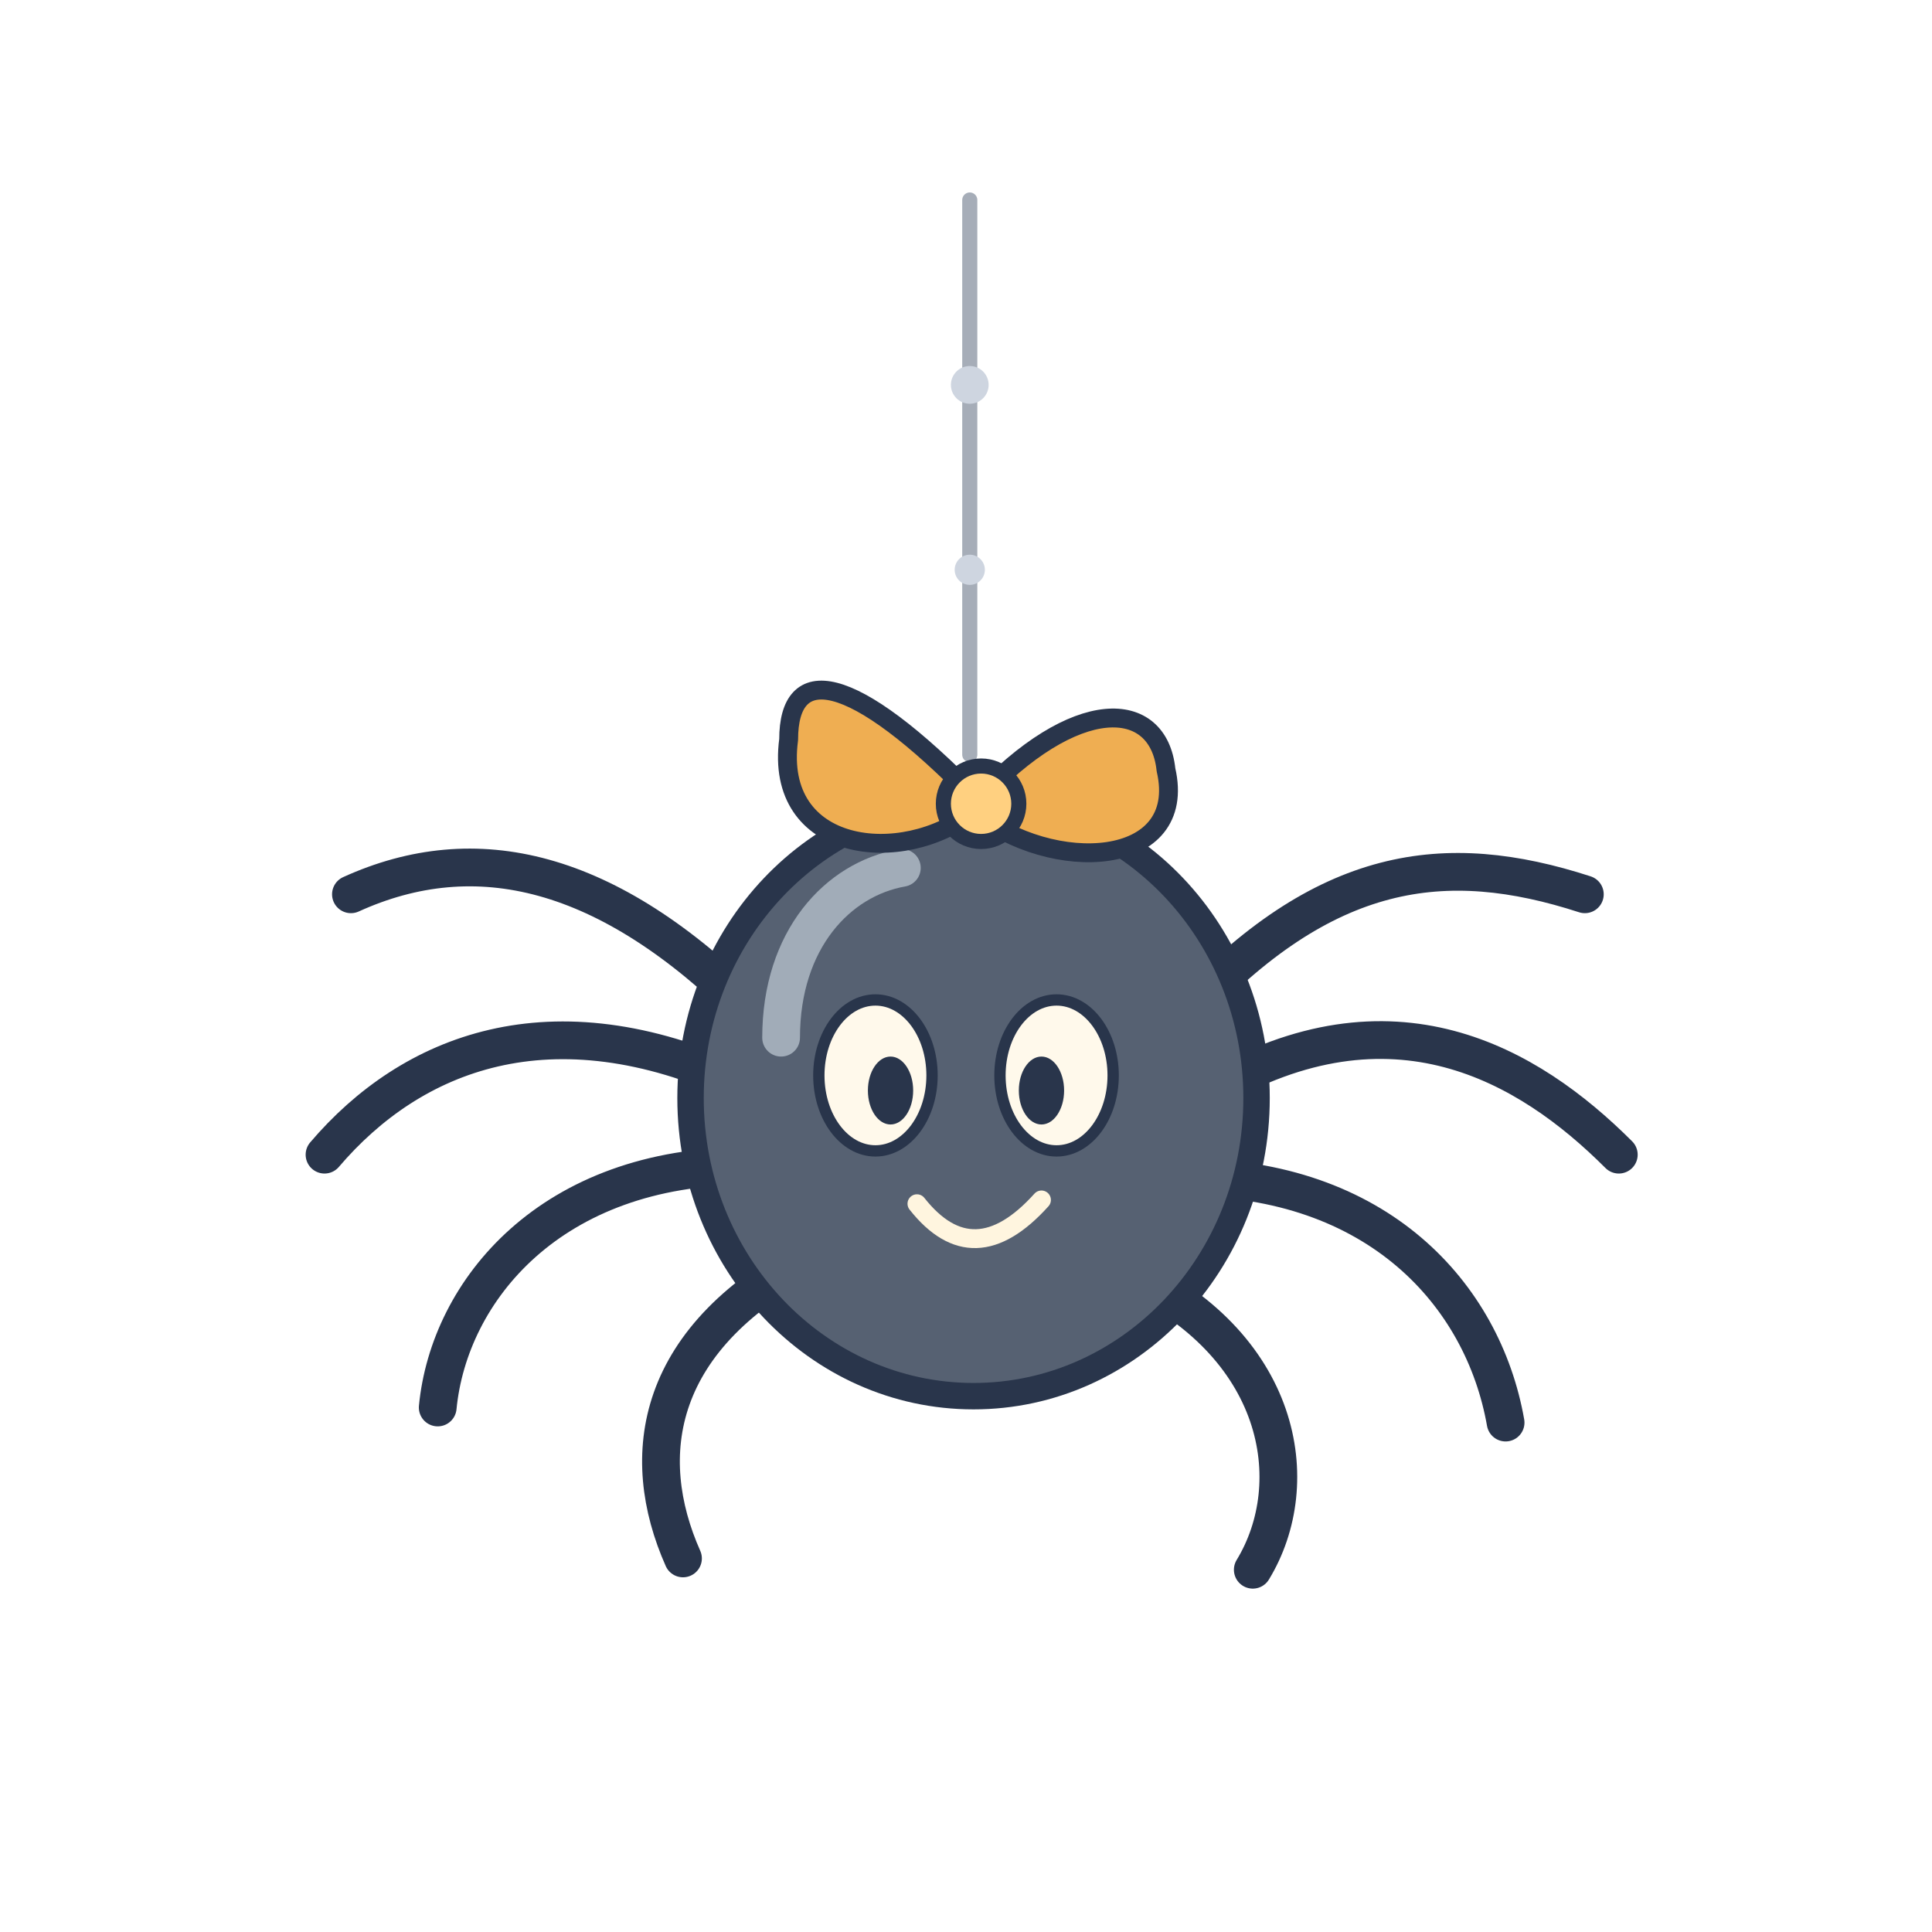
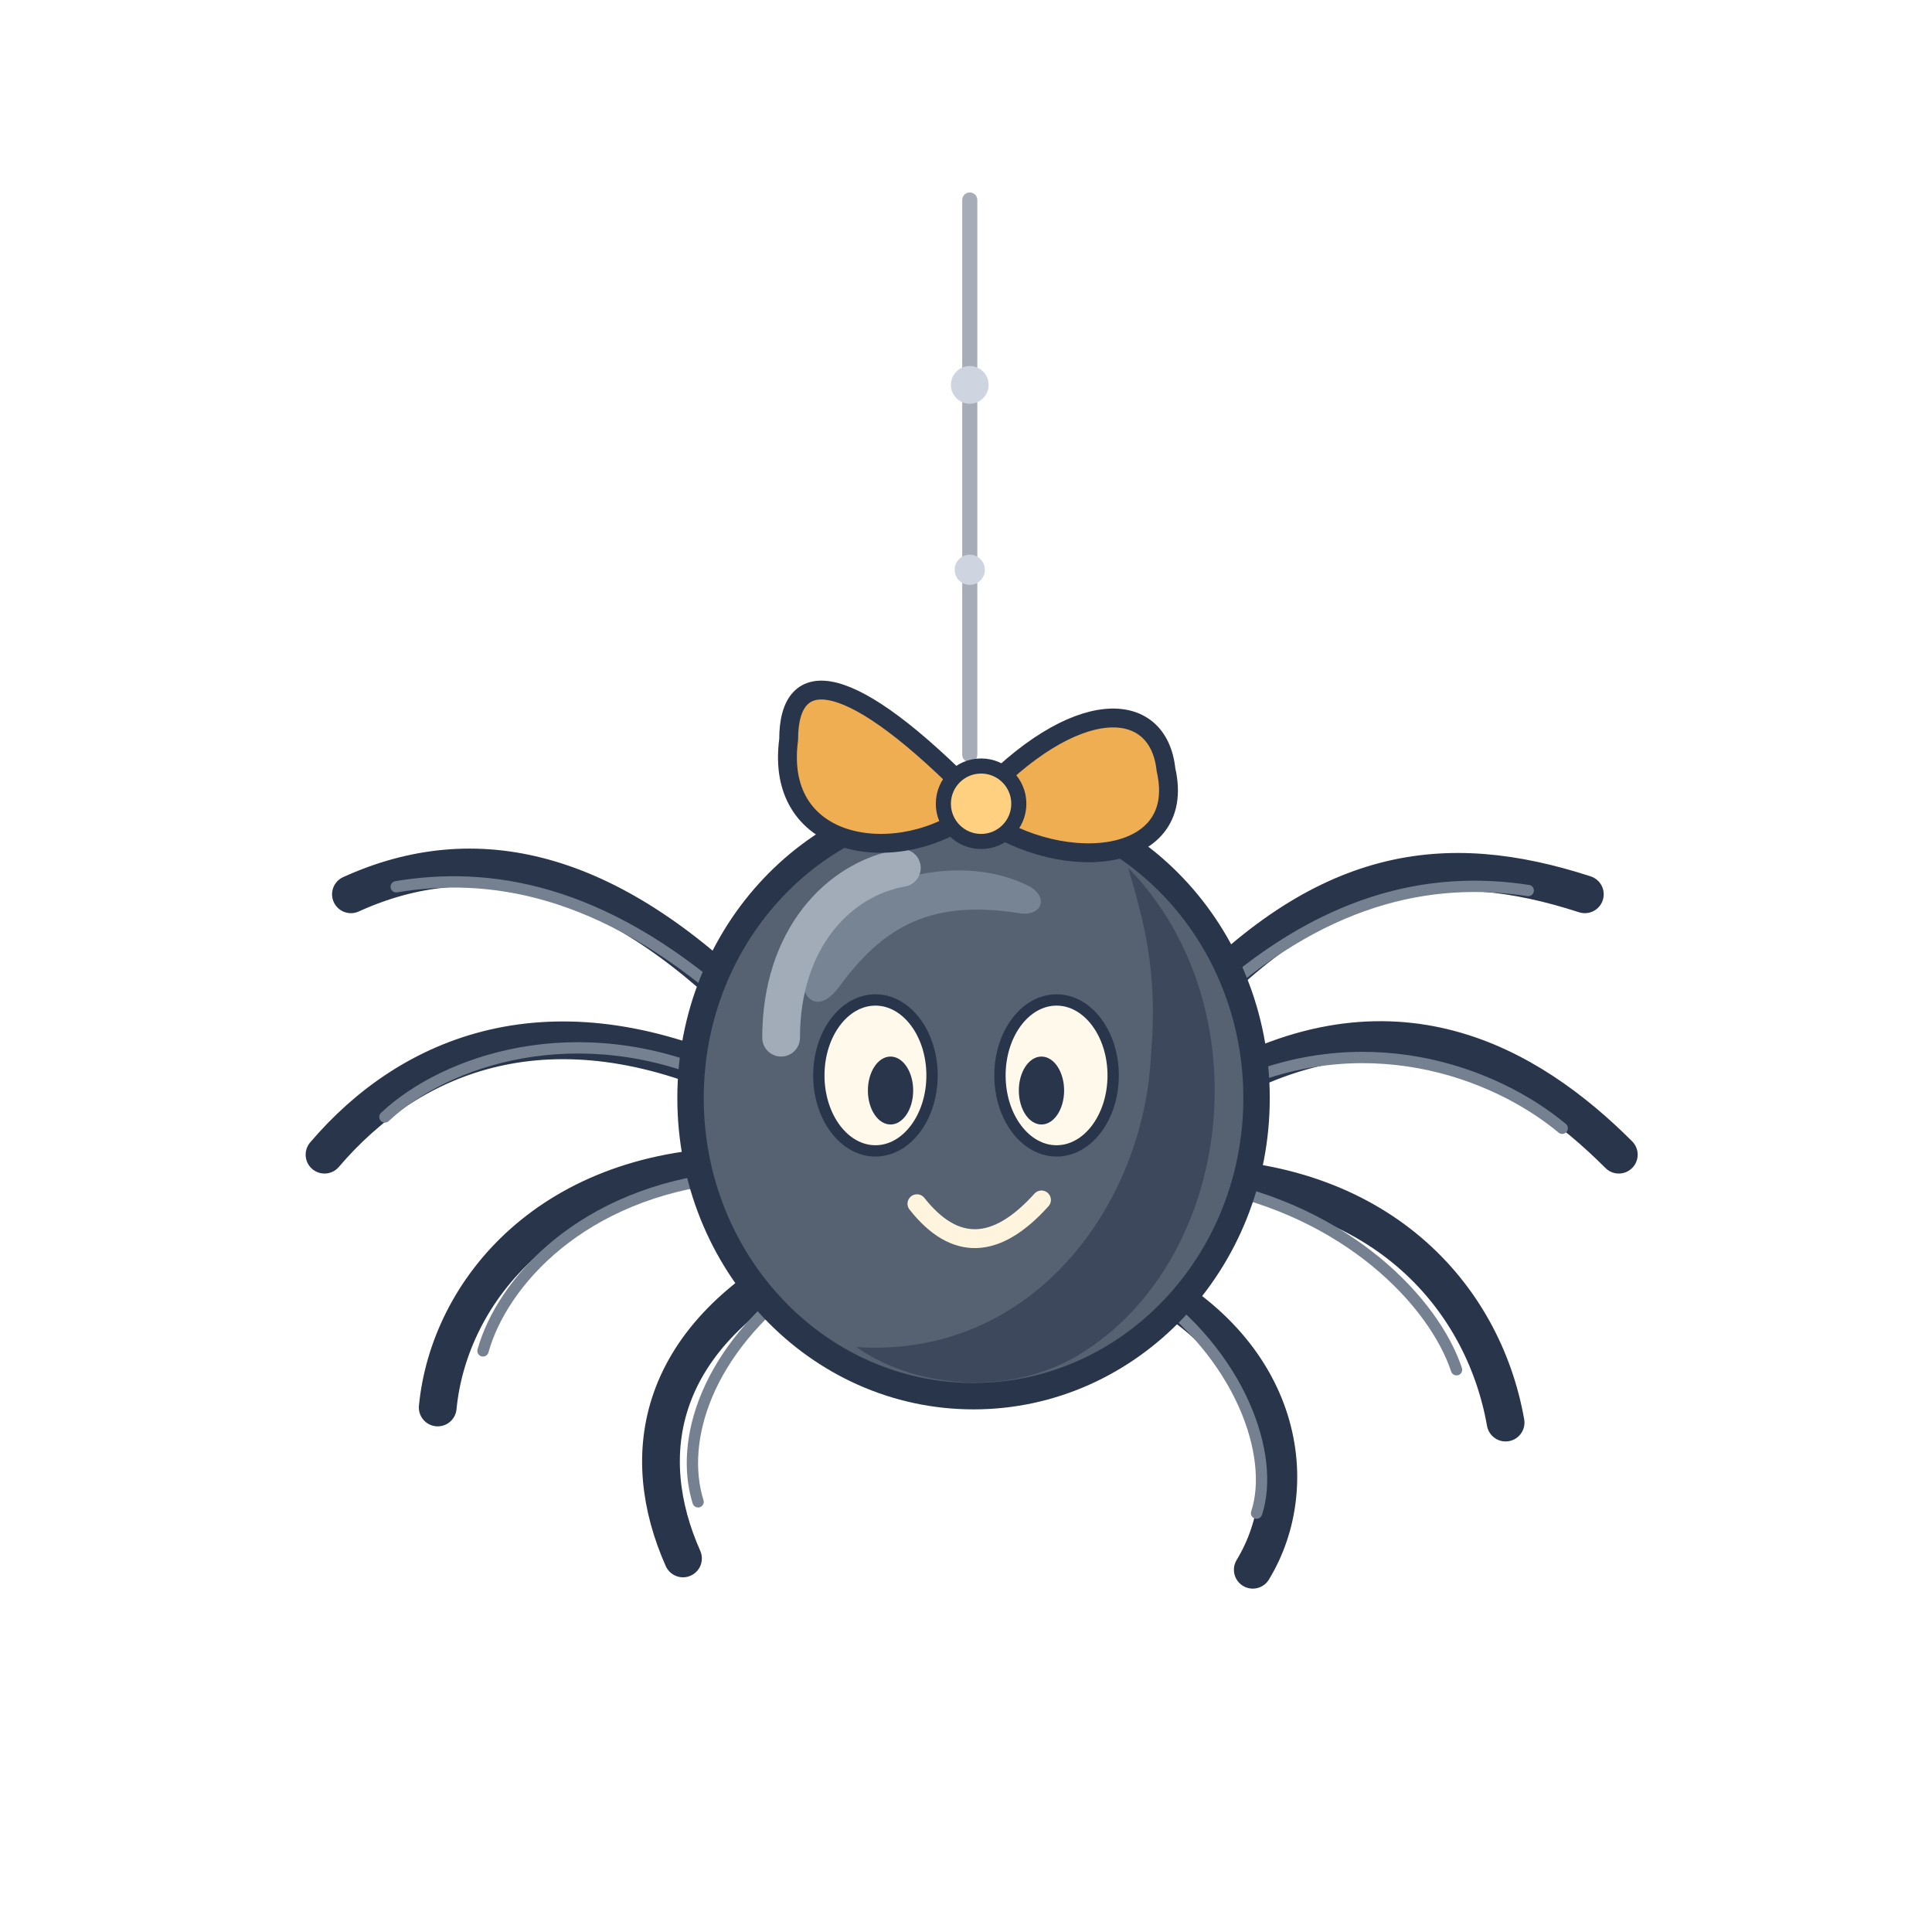
<svg xmlns="http://www.w3.org/2000/svg" viewBox="0 0 512 512" width="512" height="512" role="img" aria-labelledby="spider-thread-and-bow-title" stroke-linecap="round" stroke-linejoin="round">
  <g id="thread" data-label="Thread">
    <path d="M257 53 L257 200" fill="none" stroke="#A6ADB8" stroke-width="4" />
  </g>
  <g id="eight-legs" data-label="Eight legs">
    <path d="M199 268 C161 230 126 222 93 237 M196 287 C146 264 109 279 86 306 M198 309 C146 309 119 342 116 373 M217 332 C173 354 169 386 181 413 M314 269 C351 229 383 225 420 237 M321 289 C369 261 405 282 429 306 M314 312 C365 312 393 343 399 377 M298 337 C340 356 346 393 332 416" fill="none" stroke="#29354B" stroke-width="10" />
  </g>
+   <g id="leg-reflected-light" data-label="Leg reflected light">
+     <path d="M194 266 C159 235 129 231 105 235 M191 286 C153 269 118 281 102 296 M193 312 C154 316 133 340 128 358 M213 339 C187 358 180 382 185 398 M319 267 C350 238 379 232 405 236 M324 289 C361 271 396 284 414 299 M320 314 C357 321 380 345 386 363 M303 341 C329 359 338 386 333 401" fill="none" stroke="#758191" stroke-width="3" />
+   </g>
  <g id="body" data-label="Body">
    <ellipse cx="258" cy="291" rx="75" ry="79" fill="#566172" stroke="#29354B" stroke-width="7" />
+   </g>
+   <g id="body-volume" data-label="Body volume">
+     <path d="M299 230 C335 267 327 334 286 359 C266 371 241 367 227 357 C274 360 303 319 305 280 C307 257 303 244 299 230 Z" fill="#3D485C" stroke="none" stroke-width="0" />
+     <path d="M215 250 C228 231 256 226 273 235 C278 238 276 243 270 242 C245 238 233 247 222 262 C215 271 209 261 215 250 Z" fill="#778493" stroke="none" stroke-width="0" />
  </g>
  <g id="body-shine" data-label="Body shine">
    <path d="M207 275 C207 249 222 233 239 230" fill="none" stroke="#A1ACB8" stroke-width="10" />
  </g>
  <g id="eyes" data-label="Eyes">
    <ellipse cx="232" cy="285" rx="15" ry="20" fill="#FFF9EB" stroke="#29354B" stroke-width="3" />
    <ellipse cx="280" cy="285" rx="15" ry="20" fill="#FFF9EB" stroke="#29354B" stroke-width="3" />
    <ellipse cx="236" cy="289" rx="6" ry="9" fill="#29354B" stroke="none" stroke-width="0" />
    <ellipse cx="276" cy="289" rx="6" ry="9" fill="#29354B" stroke="none" stroke-width="0" />
  </g>
  <g id="smile" data-label="Smile">
    <path d="M243 319 Q258 338 276 318" fill="none" stroke="#FFF5DF" stroke-width="5" />
  </g>
  <g id="bow" data-label="Bow">
    <path d="M259 212 C225 177 209 176 209 196 C205 226 239 230 258 215 C279 232 315 230 309 204 C307 185 285 184 259 212 Z" fill="#EFAE52" stroke="#29354B" stroke-width="5" />
    <circle cx="260" cy="213" r="10" fill="#FFD080" stroke="#29354B" stroke-width="4" />
  </g>
  <g id="thread-drops" data-label="Thread drops">
    <circle cx="257" cy="102" r="5" fill="#CED5E0" stroke="none" stroke-width="0" />
    <circle cx="257" cy="151" r="4" fill="#CED5E0" stroke="none" stroke-width="0" />
  </g>
</svg>
